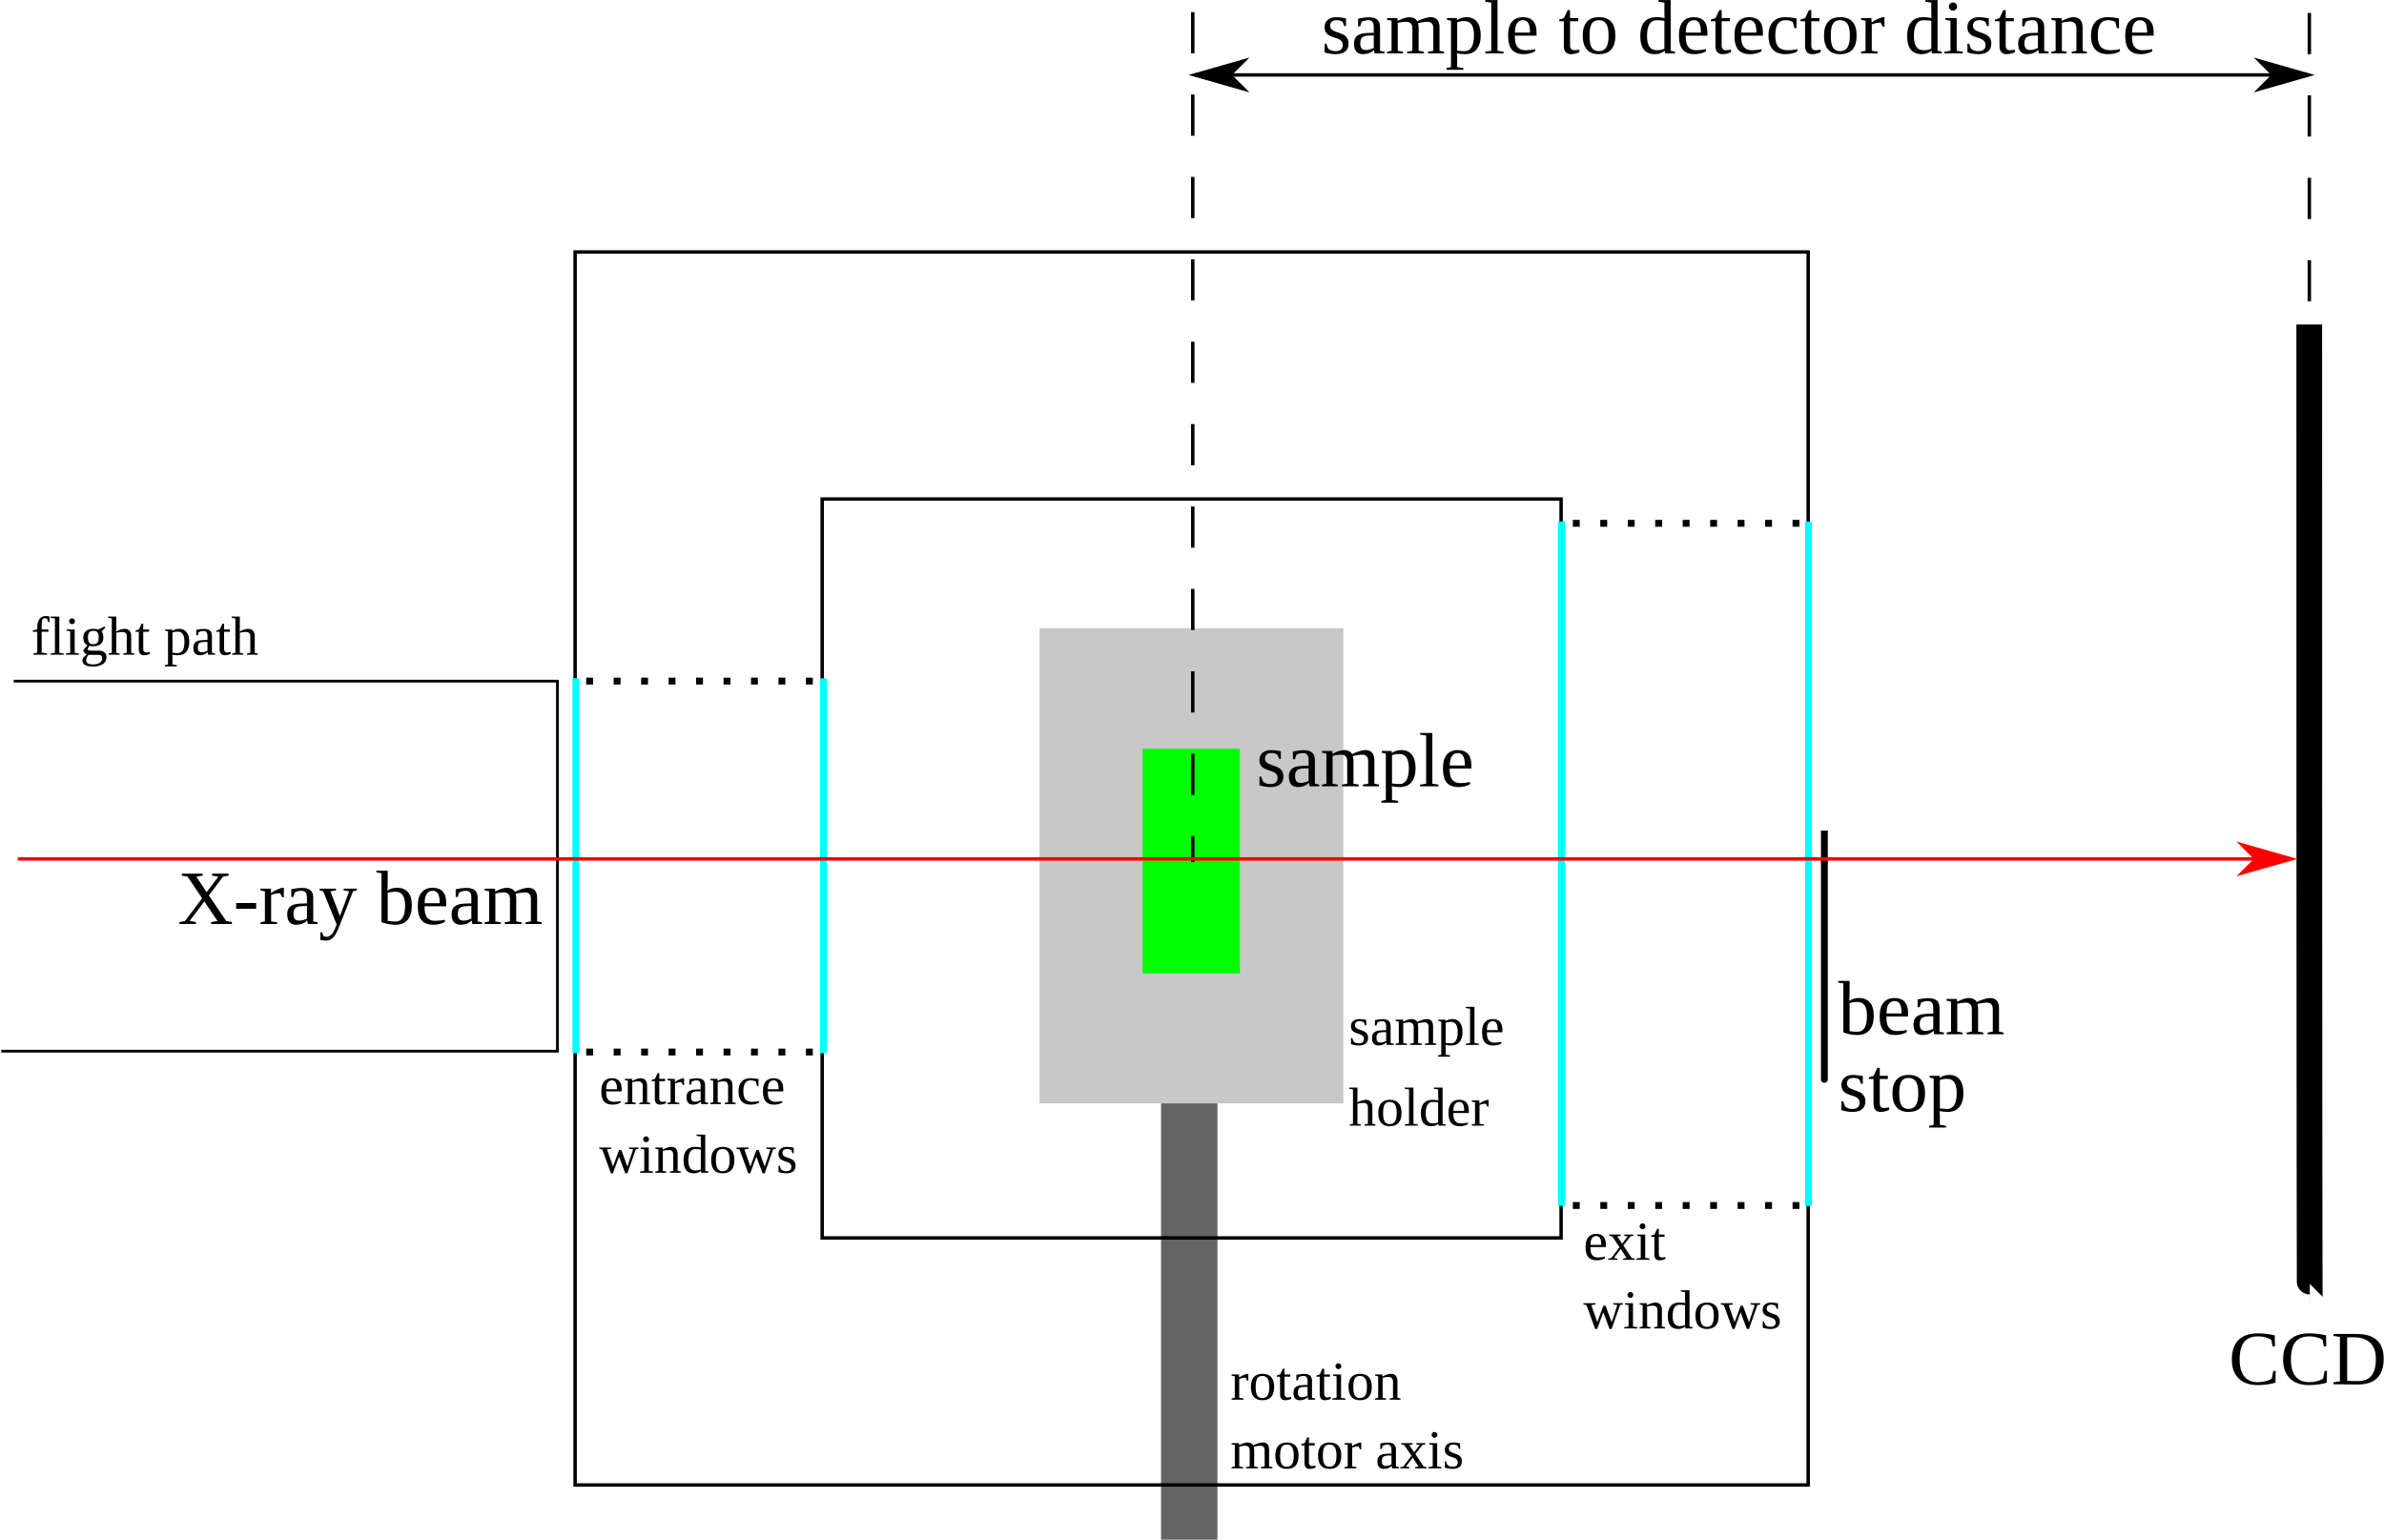
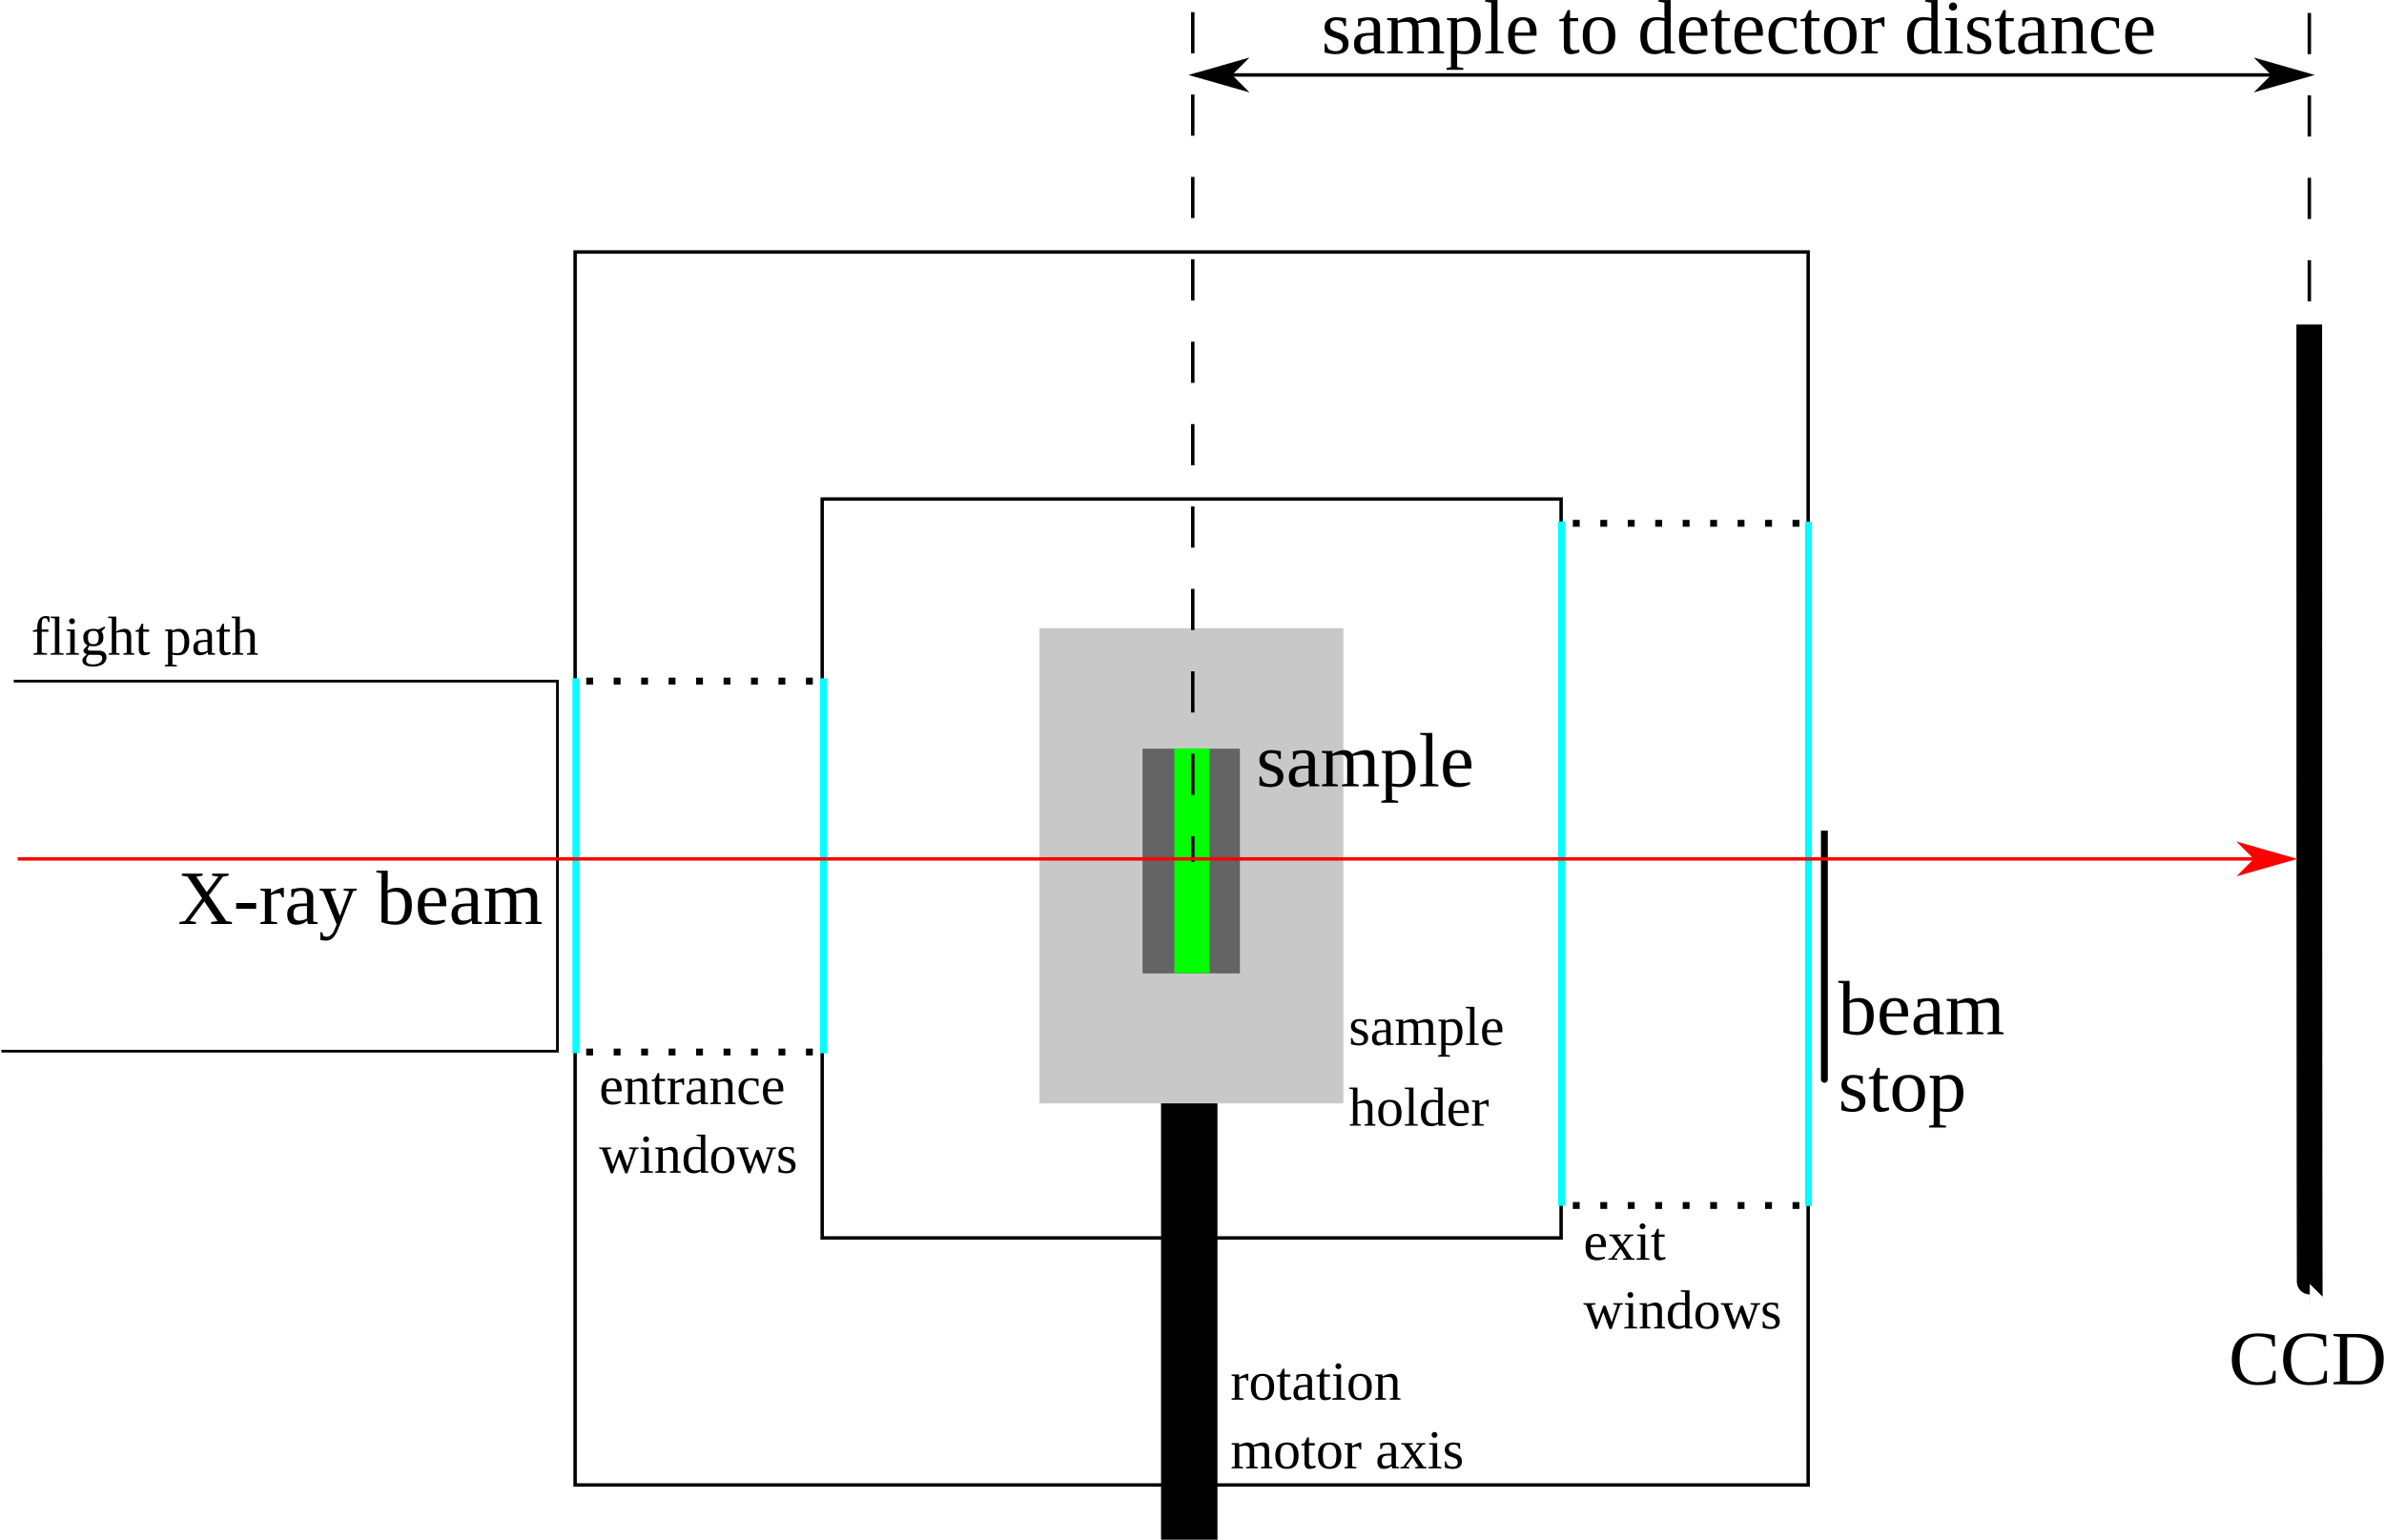
<svg xmlns="http://www.w3.org/2000/svg" width="867.993" height="560.611" id="svg2" version="1.1">
  <defs id="defs4">
    <marker style="overflow:visible" id="Arrow1Lstart" refX="0" refY="0" orient="auto">
      <path transform="matrix(0.8,0,0,0.8,10,0)" style="fill-rule:evenodd;stroke:#000000;stroke-width:1pt;marker-start:none" d="M 0,0 5,-5 -12.5,0 5,5 0,0 z" id="path3950" />
    </marker>
    <marker style="overflow:visible" id="Arrow1Lend" refX="0" refY="0" orient="auto">
      <path transform="matrix(-0.8,0,0,-0.8,-10,0)" style="fill-rule:evenodd;stroke:#000000;stroke-width:1pt;marker-start:none" d="M 0,0 5,-5 -12.5,0 5,5 0,0 z" id="path3953" />
    </marker>
    <marker style="overflow:visible" id="Arrow1Lstart-2" refX="0" refY="0" orient="auto">
      <path transform="matrix(0.8,0,0,0.8,10,0)" style="fill-rule:evenodd;stroke:#000000;stroke-width:1pt;marker-start:none" d="M 0,0 5,-5 -12.5,0 5,5 0,0 z" id="path3950-6" />
    </marker>
    <marker style="overflow:visible" id="Arrow1Lend-0" refX="0" refY="0" orient="auto">
      <path transform="matrix(-0.8,0,0,-0.8,-10,0)" style="fill-rule:evenodd;stroke:#000000;stroke-width:1pt;marker-start:none" d="M 0,0 5,-5 -12.5,0 5,5 0,0 z" id="path3953-4" />
    </marker>
    <marker style="overflow:visible" id="Arrow1Lstart-4" refX="0" refY="0" orient="auto">
      <path transform="matrix(0.8,0,0,0.8,10,0)" style="fill-rule:evenodd;stroke:#000000;stroke-width:1pt;marker-start:none" d="M 0,0 5,-5 -12.5,0 5,5 0,0 z" id="path3950-60" />
    </marker>
    <marker style="overflow:visible" id="Arrow1Lend-3" refX="0" refY="0" orient="auto">
      <path transform="matrix(-0.8,0,0,-0.8,-10,0)" style="fill-rule:evenodd;stroke:#000000;stroke-width:1pt;marker-start:none" d="M 0,0 5,-5 -12.5,0 5,5 0,0 z" id="path3953-6" />
    </marker>
    <marker style="overflow:visible" id="Arrow1Lstart-1" refX="0" refY="0" orient="auto">
      <path transform="matrix(0.8,0,0,0.8,10,0)" style="fill-rule:evenodd;stroke:#000000;stroke-width:1pt;marker-start:none" d="M 0,0 5,-5 -12.5,0 5,5 0,0 z" id="path3950-2" />
    </marker>
    <marker style="overflow:visible" id="Arrow1Lend-1" refX="0" refY="0" orient="auto">
      <path transform="matrix(-0.8,0,0,-0.8,-10,0)" style="fill-rule:evenodd;stroke:#000000;stroke-width:1pt;marker-start:none" d="M 0,0 5,-5 -12.5,0 5,5 0,0 z" id="path3953-49" />
    </marker>
    <marker style="overflow:visible" id="Arrow1Lend-1T" refX="0" refY="0" orient="auto">
      <path transform="matrix(-0.8,0,0,-0.8,-10,0)" style="fill:#ff0000;fill-rule:evenodd;stroke:#ff0000;stroke-width:1pt;marker-start:none" d="M 0,0 5,-5 -12.5,0 5,5 0,0 z" id="path5585" />
    </marker>
  </defs>
  <g transform="translate(28.86674,-241.1434)" id="layer1">
-     <rect style="fill:#646464;fill-opacity:1;stroke:none" id="rect3978" width="20.542" height="161.963" x="393.858" y="639.791" />
+     <rect style="fill:#000000;fill-opacity:1;stroke:none" id="rect3978" width="20.542" height="161.963" x="393.858" y="639.791" />
    <rect style="fill:#c8c8c8;fill-opacity:1;stroke:none" id="rect3945" width="110.609" height="173.024" x="349.614" y="469.878" />
    <rect y="332.892" x="180.53" height="448.941" width="448.941" id="rect2985" style="fill:none;stroke:#000000;stroke-width:1.25;stroke-linecap:butt;stroke-linejoin:miter;stroke-miterlimit:4;stroke-opacity:1;stroke-dasharray:none" />
    <rect y="422.844" x="270.482" height="269.036" width="269.036" id="rect3755" style="fill:none;stroke:#000000;stroke-width:1.25;stroke-linejoin:miter;stroke-miterlimit:4;stroke-opacity:1;stroke-dasharray:none" />
    <path id="path3759" d="m 811.912,359.312 c 0,353.998 0.191,353.998 0.191,353.998" style="fill:none;stroke:#000000;stroke-width:9.36;stroke-linecap:butt;stroke-linejoin:miter;stroke-miterlimit:4;stroke-opacity:1;stroke-dasharray:none" />
    <text id="text3761" y="745.177" x="782.565" style="font-size:28px;font-style:normal;font-weight:normal;line-height:125%;letter-spacing:0px;word-spacing:0px;fill:#000000;fill-opacity:1;stroke:none;font-family:Sans" xml:space="preserve">
      <tspan y="745.177" x="782.565" id="tspan3763" style="font-family:Times New Roman;-inkscape-font-specification:Times New Roman">CCD</tspan>
    </text>
    <text id="text4391" y="577.582" x="35.856" style="font-size:28px;font-style:normal;font-weight:normal;line-height:125%;letter-spacing:0px;word-spacing:0px;fill:#000000;fill-opacity:1;stroke:none;font-family:Times New Roman;-inkscape-font-specification:Times New Roman" xml:space="preserve">
      <tspan style="font-size:28px;font-family:Times New Roman;-inkscape-font-specification:Times New Roman" y="577.582" x="35.856" id="tspan4393">X-ray beam</tspan>
    </text>
-     <rect y="513.735" x="387.117" height="81.834" width="35.456" id="rect4395" style="fill:#00ff00;fill-opacity:1;stroke:none" />
+     <rect y="513.735" x="387.117" height="81.834" width="35.456" id="rect4395" style="fill:#646464;fill-opacity:1;stroke:none" />
    <text id="text4405" y="527.436" x="428.52" style="font-size:28px;font-style:normal;font-weight:normal;line-height:147%;letter-spacing:0px;word-spacing:0px;fill:#000000;fill-opacity:1;stroke:none;font-family:Sans" xml:space="preserve">
      <tspan style="font-size:28px;font-family:Times New Roman;-inkscape-font-specification:Times New Roman" y="527.436" x="428.52" id="tspan4407">sample</tspan>
    </text>
    <path id="path4409" d="m 635.376,543.578 c 0,93.961 0,90.606 0,90.606" style="fill:none;stroke:#000000;stroke-width:2.5;stroke-linecap:butt;stroke-linejoin:miter;stroke-miterlimit:4;stroke-opacity:1;stroke-dasharray:none" />
    <text id="text4411" y="617.719" x="640.414" style="font-size:28px;font-style:normal;font-weight:normal;line-height:100%;letter-spacing:0px;word-spacing:0px;fill:#000000;fill-opacity:1;stroke:none;font-family:Sans" xml:space="preserve">
      <tspan style="font-size:28px;line-height:100%;font-family:Times New Roman;-inkscape-font-specification:Times New Roman" y="617.719" x="640.414" id="tspan4413">beam </tspan>
      <tspan style="font-size:28px;line-height:100%;font-family:Times New Roman;-inkscape-font-specification:Times New Roman" id="tspan4415" y="645.719" x="640.414">stop</tspan>
    </text>
    <path id="path4417" d="m 543.792,431.687 c 88.942,0 85.236,0 85.236,0" style="fill:none;stroke:#000000;stroke-width:2.5;stroke-linecap:butt;stroke-linejoin:miter;stroke-miterlimit:4;stroke-opacity:1;stroke-dasharray:2.5, 7.5;stroke-dashoffset:0" />
    <path id="path4417-5" d="m 184.571,489.139 c 88.129,0 84.457,0 84.457,0" style="fill:none;stroke:#000000;stroke-width:2.5;stroke-linecap:butt;stroke-linejoin:miter;stroke-miterlimit:4;stroke-opacity:1;stroke-dasharray:2.5, 7.5;stroke-dashoffset:0" />
    <path id="path4417-2" d="m 184.571,624.197 c 88.129,0 84.457,0 84.457,0" style="fill:none;stroke:#000000;stroke-width:2.5;stroke-linecap:butt;stroke-linejoin:miter;stroke-miterlimit:4;stroke-opacity:1;stroke-dasharray:2.5, 7.5;stroke-dashoffset:0" />
    <path id="path4417-3" d="m 543.792,680.065 c 88.942,0 85.236,0 85.236,0" style="fill:none;stroke:#000000;stroke-width:2.5;stroke-linecap:butt;stroke-linejoin:miter;stroke-miterlimit:4;stroke-opacity:1;stroke-dasharray:2.5, 7.5;stroke-dashoffset:0" />
    <path id="path4453" d="m -23.868,489.152 c 197.955,0 197.955,0 197.955,0 l 0,134.73 -202.454,0" style="fill:none;stroke:#000000;stroke-width:1px;stroke-linecap:butt;stroke-linejoin:miter;stroke-opacity:1" />
    <path id="path4540-9" d="m 406.279,268.441 c 405.216,0 405.216,0 405.216,0" style="fill:none;stroke:#000000;stroke-width:1.25;stroke-linecap:butt;stroke-linejoin:miter;stroke-miterlimit:4;stroke-opacity:1;stroke-dasharray:none;marker-start:url(#Arrow1Lstart);marker-mid:none;marker-end:url(#Arrow1Lend)" />
+     <rect y="513.646" x="398.705" height="81.834" width="12.841" id="rect4395-9" style="fill:#00ff00;fill-opacity:1;stroke:none" />
    <path id="path3757-1-6-4" d="m 405.409,245.559 c 0,306.171 0,309.394 0,309.394" style="fill:none;stroke:#000000;stroke-width:1.25;stroke-linecap:butt;stroke-linejoin:miter;stroke-miterlimit:4;stroke-opacity:1;stroke-dasharray:15, 15;stroke-dashoffset:0" />
    <path id="path3757-1-6-5-8" d="m 811.939,245.873 c 0,108.105 0,109.243 0,109.243" style="fill:none;stroke:#000000;stroke-width:1.25;stroke-linecap:butt;stroke-linejoin:miter;stroke-miterlimit:4;stroke-opacity:1;stroke-dasharray:15, 15;stroke-dashoffset:0" />
    <path style="fill:none;stroke:#00ffff;stroke-width:2.5;stroke-linecap:butt;stroke-linejoin:miter;stroke-miterlimit:4;stroke-opacity:1;stroke-dasharray:none" d="m 180.82,488.094 0,136.525" id="path3040" />
    <path style="fill:none;stroke:#00ffff;stroke-width:2.5;stroke-linecap:butt;stroke-linejoin:miter;stroke-miterlimit:4;stroke-opacity:1;stroke-dasharray:none" d="m 270.958,488.132 0,136.525" id="path3040-0" />
    <path style="fill:none;stroke:#00ffff;stroke-width:2.5;stroke-linecap:butt;stroke-linejoin:miter;stroke-miterlimit:4;stroke-opacity:1;stroke-dasharray:none" d="m 539.673,431.009 0,249.201" id="path3040-4" />
    <path style="fill:none;stroke:#00ffff;stroke-width:2.5;stroke-linecap:butt;stroke-linejoin:miter;stroke-miterlimit:4;stroke-opacity:1;stroke-dasharray:none" d="m 629.571,431.079 0,249.201" id="path3040-4-5" />
    <text xml:space="preserve" style="font-size:28px;font-style:normal;font-variant:normal;font-weight:normal;font-stretch:normal;line-height:125%;letter-spacing:0px;word-spacing:0px;fill:#000000;fill-opacity:1;stroke:none;font-family:Times New Roman;-inkscape-font-specification:Times New Roman" x="452.243" y="260.585" id="text3907">
      <tspan id="tspan3909" x="452.243" y="260.585">sample to detector distance</tspan>
    </text>
    <text xml:space="preserve" style="font-size:20px;font-style:normal;font-variant:normal;font-weight:normal;font-stretch:normal;line-height:125%;letter-spacing:0px;word-spacing:0px;fill:#000000;fill-opacity:1;stroke:none;font-family:Times New Roman;-inkscape-font-specification:Times New Roman" x="-17.5" y="479.523" id="text3911">
      <tspan id="tspan3913" x="-17.5" y="479.523">flight path</tspan>
    </text>
    <text xml:space="preserve" style="font-size:28px;font-style:normal;font-variant:normal;font-weight:normal;font-stretch:normal;line-height:125%;letter-spacing:0px;word-spacing:0px;fill:#000000;fill-opacity:1;stroke:none;font-family:Times New Roman;-inkscape-font-specification:Times New Roman" x="189.284" y="643.147" id="text3915">
      <tspan id="tspan3917" x="189.284" y="643.147" style="font-size:20px">entrance </tspan>
      <tspan x="189.284" y="668.147" id="tspan3919" style="font-size:20px">windows</tspan>
    </text>
    <text xml:space="preserve" style="font-size:28px;font-style:normal;font-variant:normal;font-weight:normal;font-stretch:normal;line-height:125%;letter-spacing:0px;word-spacing:0px;fill:#000000;fill-opacity:1;stroke:none;font-family:Times New Roman;-inkscape-font-specification:Times New Roman" x="547.643" y="699.832" id="text3915-5">
      <tspan id="tspan3917-5" x="547.643" y="699.832" style="font-size:20px">exit </tspan>
      <tspan x="547.643" y="724.832" id="tspan3919-5" style="font-size:20px">windows</tspan>
    </text>
    <path id="path3765" d="m -22.417,553.879 c 827.585,0 827.585,0 827.585,0" style="fill:none;stroke:#ff0000;stroke-width:1.25;stroke-linecap:butt;stroke-linejoin:miter;stroke-miterlimit:3;stroke-opacity:1;stroke-dasharray:none;stroke-dashoffset:0;marker-start:none;marker-end:url(#Arrow1Lend-1T)" />
    <text id="text4405-3" y="621.606" x="462.182" style="font-size:20px;font-style:normal;font-weight:normal;line-height:147%;letter-spacing:0px;word-spacing:0px;fill:#000000;fill-opacity:1;stroke:none;font-family:Sans" xml:space="preserve">
      <tspan style="font-size:20px;font-family:Times New Roman;-inkscape-font-specification:Times New Roman" y="621.606" x="462.182" id="tspan4407-6">sample</tspan>
      <tspan style="font-size:20px;font-family:Times New Roman;-inkscape-font-specification:Times New Roman" y="651.006" x="462.182" id="tspan3976">holder</tspan>
    </text>
    <text xml:space="preserve" style="font-size:20px;font-style:normal;font-variant:normal;font-weight:normal;font-stretch:normal;line-height:125%;letter-spacing:0px;word-spacing:0px;fill:#000000;fill-opacity:1;stroke:none;font-family:Times New Roman;-inkscape-font-specification:Times New Roman" x="419.14" y="750.77" id="text3980">
      <tspan id="tspan3982" x="419.14" y="750.77">rotation</tspan>
      <tspan x="419.14" y="775.77" id="tspan3984">motor axis</tspan>
    </text>
  </g>
</svg>
